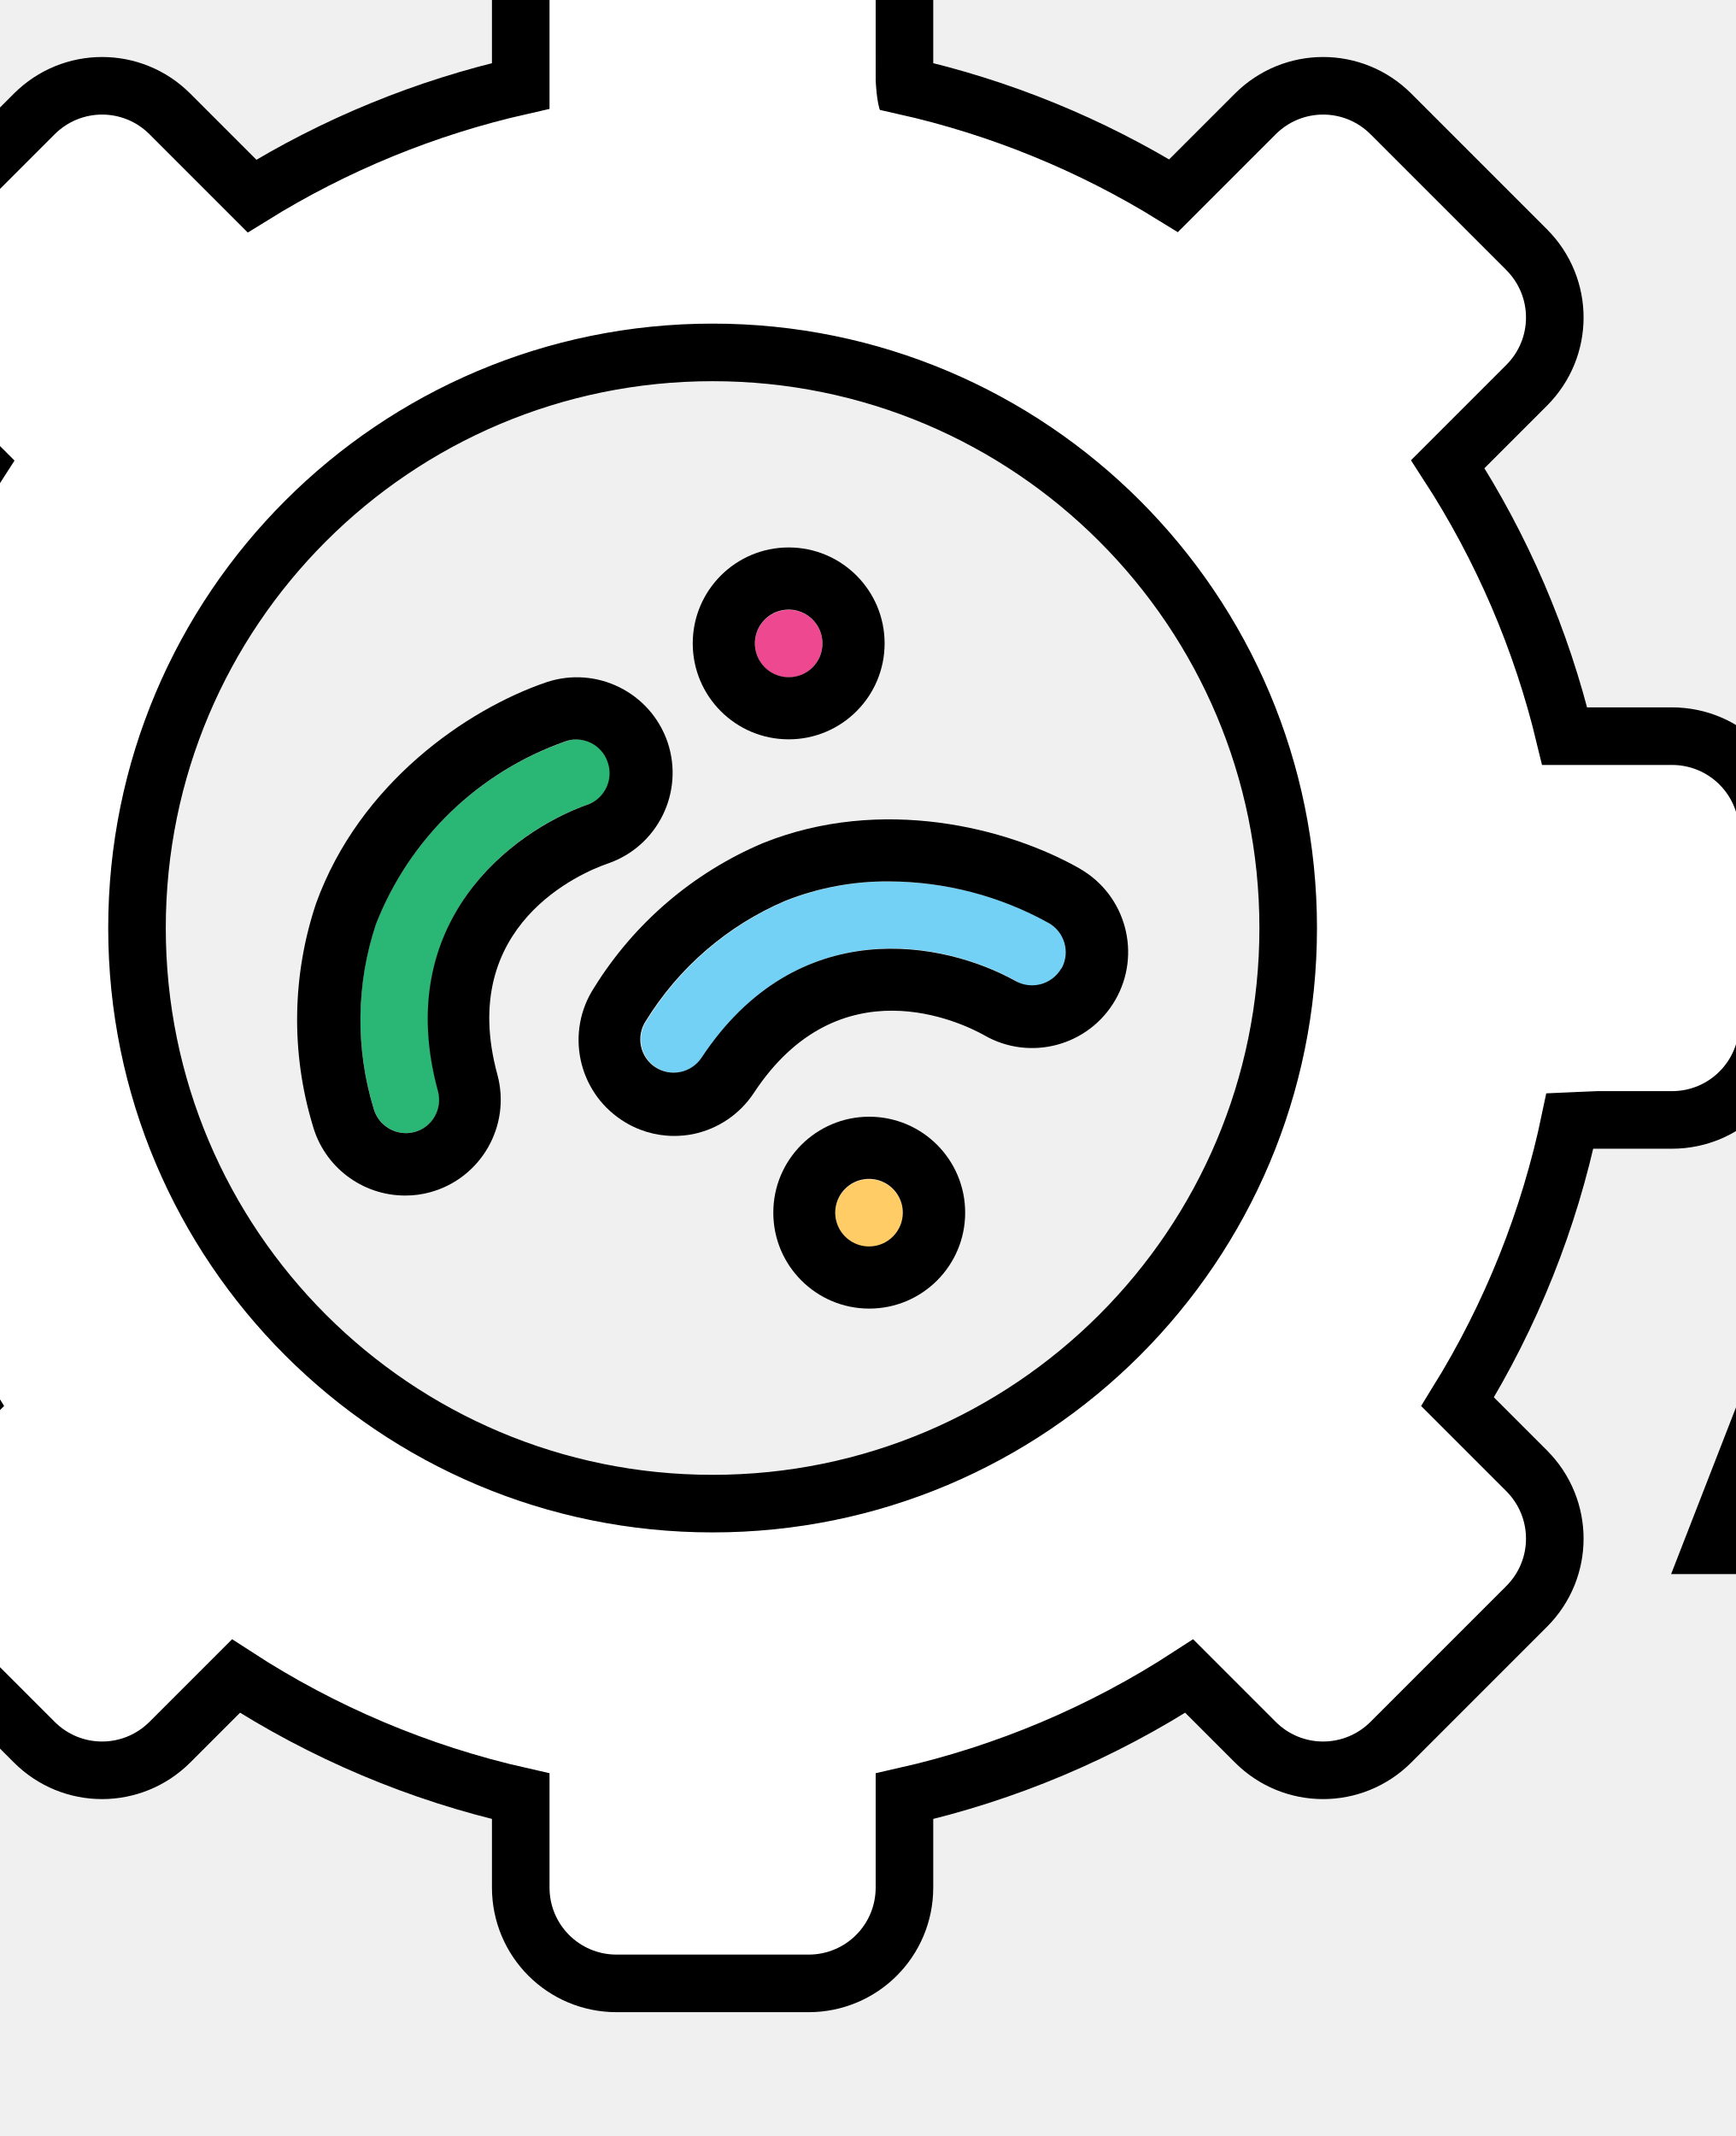
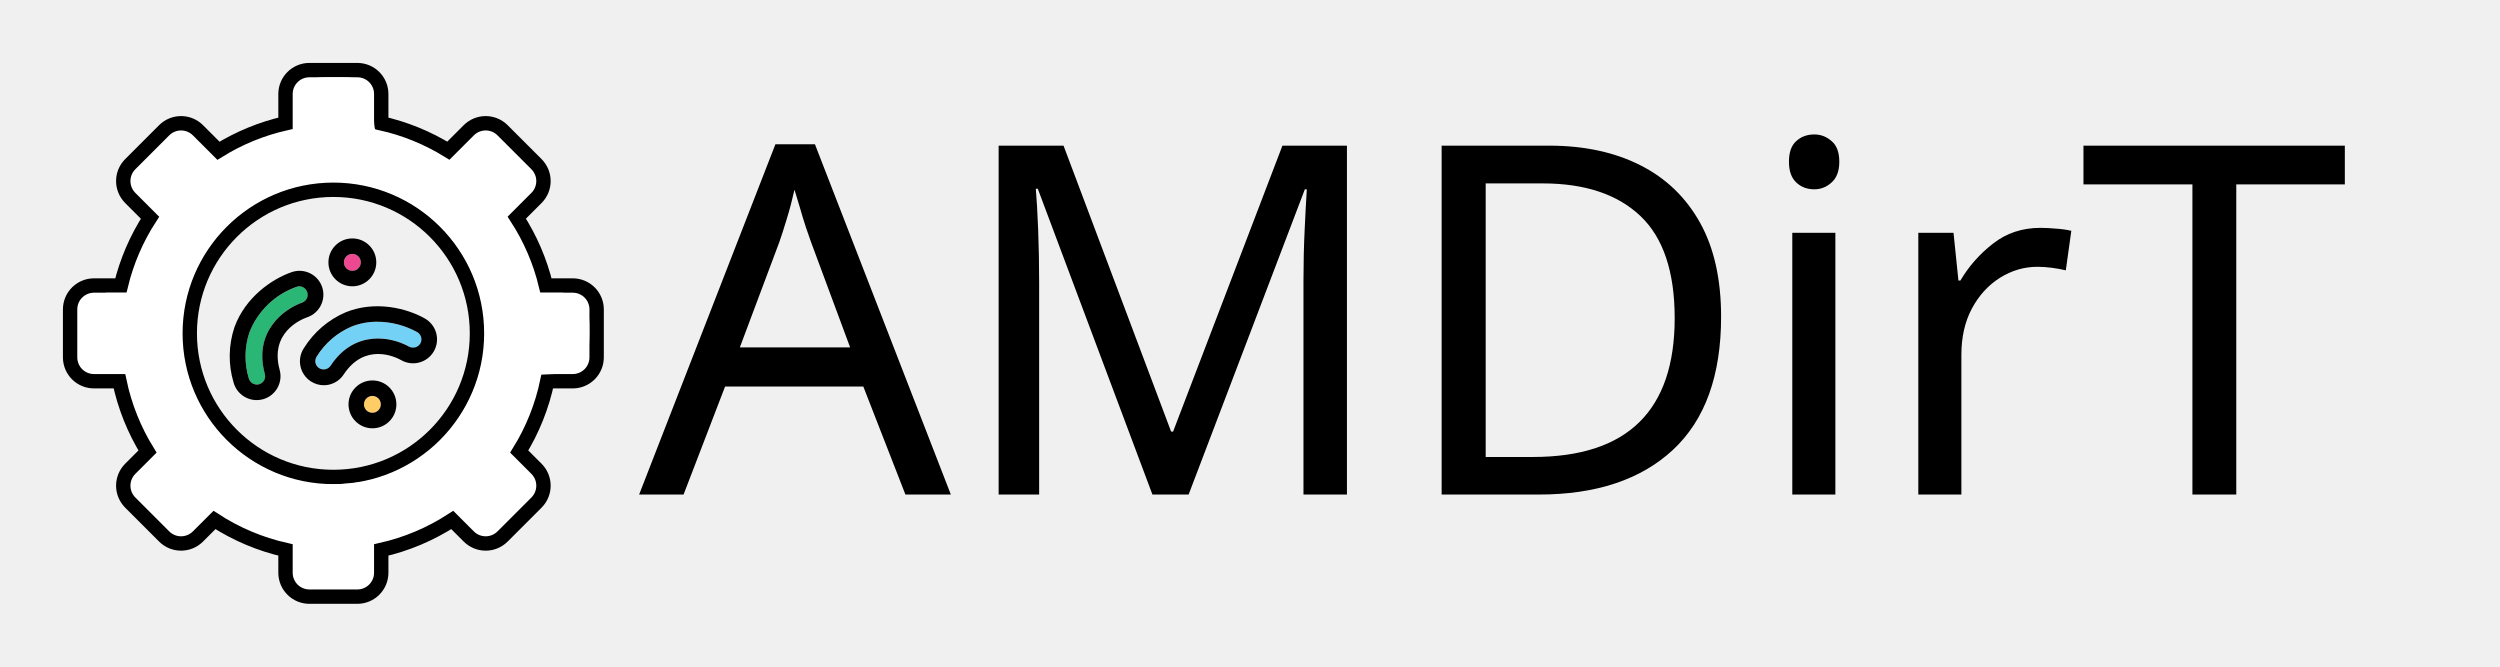
- <svg xmlns="http://www.w3.org/2000/svg" width="130" height="160" viewBox="0 0 34.396 42.333" version="1.1" id="svg246">
+ <svg xmlns="http://www.w3.org/2000/svg" width="198.62mm" height="52.97mm" viewBox="0 0 198.62 52.97" version="1.1" id="svg246">
  <defs id="defs243" />
-   <g id="layer1" transform="translate(-68.96878,-82.59583)">
+   <g id="layer1" transform="translate(-61.60756,-79.50269)">
    <g id="g294" transform="translate(1.411775,0.9687335)">
-       <g id="g271" transform="matrix(1.437231,0,0,1.437231,-38.44618,-41.13509)">
-         <g id="g446" transform="translate(-39.6875,4.529138)">
-           <path id="path23769-3-1-5" style="fill:#ffffff;fill-opacity:1;stroke:#000000;stroke-width:0.794;stroke-linecap:round;stroke-dasharray:none;paint-order:markers fill stroke" d="m 121.947,79.131 c -0.733,0 -1.323,0.59 -1.323,1.323 v 1.617 a 12.086,12.086 0 0 0 -3.706,1.519 l -1.132,-1.132 c -0.518,-0.518 -1.352,-0.518 -1.871,0 l -1.871,1.871 c -0.518,0.518 -0.518,1.352 0,1.871 l 1.091,1.091 a 12.086,12.086 0 0 0 -1.612,3.747 h -1.483 c -0.733,0 -1.323,0.59 -1.323,1.323 v 2.646 c 0,0.733 0.59,1.323 1.323,1.323 h 1.404 a 12.086,12.086 0 0 0 1.552,3.886 l -0.952,0.952 c -0.518,0.518 -0.518,1.352 0,1.871 l 1.871,1.871 c 0.518,0.518 1.352,0.518 1.871,0 l 0.911,-0.911 a 12.086,12.086 0 0 0 3.927,1.657 v 1.258 c 0,0.733 0.59,1.323 1.323,1.323 h 2.646 c 0.733,0 1.323,-0.59 1.323,-1.323 v -1.258 a 12.086,12.086 0 0 0 3.927,-1.657 l 0.911,0.911 c 0.518,0.518 1.352,0.518 1.871,0 l 1.871,-1.871 c 0.518,-0.518 0.518,-1.352 0,-1.871 l -0.952,-0.952 a 12.086,12.086 0 0 0 1.552,-3.886 h 1.404 c 0.733,0 1.323,-0.59 1.323,-1.323 v -2.646 c 0,-0.733 -0.59,-1.323 -1.323,-1.323 h -1.479 a 12.086,12.086 0 0 0 -1.612,-3.751 l 1.087,-1.087 c 0.518,-0.518 0.518,-1.352 0,-1.871 l -1.871,-1.871 c -0.518,-0.518 -1.352,-0.518 -1.871,0 l -1.127,1.127 a 12.086,12.086 0 0 0 -3.711,-1.514 v -1.617 c 0,-0.733 -0.59,-1.323 -1.323,-1.323 z m 1.323,6.615 a 7.937,7.937 0 0 1 7.938,7.938 7.937,7.937 0 0 1 -7.938,7.937 7.937,7.937 0 0 1 -7.938,-7.937 7.937,7.937 0 0 1 7.938,-7.938 z" />
-           <g id="g1138-7-4-3" style="stroke-linecap:round" transform="translate(38.71216,5.63167)">
-             <path class="cls-3" d="m 85.607,83.664 a 0.466,0.466 0 1 0 0.466,0.466 0.463,0.463 0 0 0 -0.466,-0.466 z" id="path24-5-9-5" style="fill:#ee4890;stroke-width:0.265;stroke-linecap:round" />
-             <path d="m 85.607,82.804 a 1.323,1.323 0 1 0 1.323,1.323 1.323,1.323 0 0 0 -1.323,-1.323 z m 0,1.789 a 0.466,0.466 0 1 1 0.466,-0.463 0.463,0.463 0 0 1 -0.466,0.463 z" id="path26-3-2-6" style="stroke-width:0.265;stroke-linecap:round" />
-             <path class="cls-4" d="m 86.718,91.516 a 0.466,0.466 0 1 0 0.463,0.463 0.463,0.463 0 0 0 -0.463,-0.463 z" id="path28-5-0-2" style="fill:#ffcc66;stroke-width:0.265;stroke-linecap:round" />
-             <path d="m 86.718,90.654 a 1.323,1.323 0 1 0 1.323,1.323 1.323,1.323 0 0 0 -1.323,-1.323 z m 0,1.789 a 0.466,0.466 0 1 1 0.463,-0.466 0.466,0.466 0 0 1 -0.463,0.466 z" id="path30-6-6-9" style="stroke-width:0.265;stroke-linecap:round" />
-             <path class="cls-2" d="m 83.122,85.764 a 0.455,0.455 0 0 0 -0.23,-0.265 0.468,0.468 0 0 0 -0.204,-0.048 0.407,0.407 0 0 0 -0.148,0.026 4.347,4.347 0 0 0 -2.627,2.521 v 0 a 4.191,4.191 0 0 0 -0.029,2.543 0.463,0.463 0 0 0 0.566,0.323 0.452,0.452 0 0 0 0.278,-0.214 0.46,0.46 0 0 0 0.045,-0.349 c -0.624,-2.323 0.997,-3.577 2.064,-3.953 a 0.46,0.46 0 0 0 0.286,-0.585 z" id="path32-2-8-1" style="fill:#2ab675;stroke-width:0.265;stroke-linecap:round" />
-             <path d="m 83.937,85.489 a 1.323,1.323 0 0 0 -1.672,-0.826 c -1.095,0.373 -2.577,1.394 -3.175,3.048 a 5.046,5.046 0 0 0 -0.048,3.059 1.323,1.323 0 0 0 1.275,0.971 1.281,1.281 0 0 0 0.344,-0.045 1.323,1.323 0 0 0 0.929,-1.622 c -0.564,-2.064 1.167,-2.789 1.519,-2.91 a 1.323,1.323 0 0 0 0.828,-1.675 z m -1.101,0.86 c -1.058,0.376 -2.699,1.63 -2.066,3.953 a 0.46,0.46 0 0 1 -0.045,0.349 0.452,0.452 0 0 1 -0.278,0.214 0.463,0.463 0 0 1 -0.564,-0.323 4.191,4.191 0 0 1 0.032,-2.543 v 0 a 4.347,4.347 0 0 1 2.614,-2.521 0.407,0.407 0 0 1 0.148,-0.026 0.468,0.468 0 0 1 0.204,0.048 0.455,0.455 0 0 1 0.23,0.265 0.46,0.46 0 0 1 -0.275,0.585 z" id="path34-9-9-2" style="stroke-width:0.265;stroke-linecap:round" />
-             <path class="cls-5" d="m 89.202,87.984 a 4.572,4.572 0 0 0 -2.201,-0.574 3.805,3.805 0 0 0 -1.426,0.265 4.196,4.196 0 0 0 -1.929,1.659 0.46,0.46 0 0 0 0.13,0.638 0.463,0.463 0 0 0 0.638,-0.13 c 1.323,-2.011 3.344,-1.614 4.331,-1.058 a 0.46,0.46 0 1 0 0.458,-0.794 z" id="path36-1-2-7" style="fill:#74d1f6;stroke-width:0.265;stroke-linecap:round" />
-             <path d="m 89.631,87.238 c -1.003,-0.574 -2.749,-1.013 -4.379,-0.357 a 5.061,5.061 0 0 0 -2.326,1.99 1.323,1.323 0 0 0 0.376,1.828 1.304,1.304 0 0 0 0.725,0.22 1.323,1.323 0 0 0 0.265,-0.026 1.323,1.323 0 0 0 0.836,-0.569 c 1.177,-1.786 2.865,-0.968 3.175,-0.794 a 1.324,1.324 0 0 0 1.323,-2.294 z m -0.265,1.373 a 0.466,0.466 0 0 1 -0.63,0.172 c -0.987,-0.55 -3.006,-0.947 -4.331,1.058 a 0.463,0.463 0 0 1 -0.638,0.13 0.46,0.46 0 0 1 -0.13,-0.638 4.196,4.196 0 0 1 1.929,-1.659 3.805,3.805 0 0 1 1.426,-0.265 4.572,4.572 0 0 1 2.201,0.574 0.463,0.463 0 0 1 0.18,0.622 z" id="path38-2-6-0" style="stroke-width:0.265;stroke-linecap:round" />
+       <g id="g5495" transform="translate(5.000176,4.999893)">
+         <g id="g271" transform="matrix(1.437231,0,0,1.437231,-38.44618,-41.13509)">
+           <g id="g446" transform="translate(-39.6875,4.529138)">
+             <path id="path23769-3-1-5" style="fill:#ffffff;fill-opacity:1;stroke:#000000;stroke-width:0.794;stroke-linecap:round;stroke-dasharray:none;paint-order:markers fill stroke" d="m 121.947,79.131 c -0.733,0 -1.323,0.59 -1.323,1.323 v 1.617 a 12.086,12.086 0 0 0 -3.706,1.519 l -1.132,-1.132 c -0.518,-0.518 -1.352,-0.518 -1.871,0 l -1.871,1.871 c -0.518,0.518 -0.518,1.352 0,1.871 l 1.091,1.091 a 12.086,12.086 0 0 0 -1.612,3.747 h -1.483 c -0.733,0 -1.323,0.59 -1.323,1.323 v 2.646 c 0,0.733 0.59,1.323 1.323,1.323 h 1.404 a 12.086,12.086 0 0 0 1.552,3.886 l -0.952,0.952 c -0.518,0.518 -0.518,1.352 0,1.871 l 1.871,1.871 c 0.518,0.518 1.352,0.518 1.871,0 l 0.911,-0.911 a 12.086,12.086 0 0 0 3.927,1.657 v 1.258 c 0,0.733 0.59,1.323 1.323,1.323 h 2.646 c 0.733,0 1.323,-0.59 1.323,-1.323 v -1.258 a 12.086,12.086 0 0 0 3.927,-1.657 l 0.911,0.911 c 0.518,0.518 1.352,0.518 1.871,0 l 1.871,-1.871 c 0.518,-0.518 0.518,-1.352 0,-1.871 l -0.952,-0.952 a 12.086,12.086 0 0 0 1.552,-3.886 h 1.404 c 0.733,0 1.323,-0.59 1.323,-1.323 v -2.646 c 0,-0.733 -0.59,-1.323 -1.323,-1.323 h -1.479 a 12.086,12.086 0 0 0 -1.612,-3.751 l 1.087,-1.087 c 0.518,-0.518 0.518,-1.352 0,-1.871 l -1.871,-1.871 c -0.518,-0.518 -1.352,-0.518 -1.871,0 l -1.127,1.127 a 12.086,12.086 0 0 0 -3.711,-1.514 v -1.617 c 0,-0.733 -0.59,-1.323 -1.323,-1.323 z m 1.323,6.615 a 7.937,7.937 0 0 1 7.938,7.938 7.937,7.937 0 0 1 -7.938,7.937 7.937,7.937 0 0 1 -7.938,-7.937 7.937,7.937 0 0 1 7.938,-7.938 z" />
+             <g id="g1138-7-4-3" style="stroke-linecap:round" transform="translate(38.71216,5.63167)">
+               <path class="cls-3" d="m 85.607,83.664 a 0.466,0.466 0 1 0 0.466,0.466 0.463,0.463 0 0 0 -0.466,-0.466 z" id="path24-5-9-5" style="fill:#ee4890;stroke-width:0.265;stroke-linecap:round" />
+               <path d="m 85.607,82.804 a 1.323,1.323 0 1 0 1.323,1.323 1.323,1.323 0 0 0 -1.323,-1.323 z m 0,1.789 a 0.466,0.466 0 1 1 0.466,-0.463 0.463,0.463 0 0 1 -0.466,0.463 z" id="path26-3-2-6" style="stroke-width:0.265;stroke-linecap:round" />
+               <path class="cls-4" d="m 86.718,91.516 a 0.466,0.466 0 1 0 0.463,0.463 0.463,0.463 0 0 0 -0.463,-0.463 z" id="path28-5-0-2" style="fill:#ffcc66;stroke-width:0.265;stroke-linecap:round" />
+               <path d="m 86.718,90.654 a 1.323,1.323 0 1 0 1.323,1.323 1.323,1.323 0 0 0 -1.323,-1.323 z m 0,1.789 a 0.466,0.466 0 1 1 0.463,-0.466 0.466,0.466 0 0 1 -0.463,0.466 z" id="path30-6-6-9" style="stroke-width:0.265;stroke-linecap:round" />
+               <path class="cls-2" d="m 83.122,85.764 a 0.455,0.455 0 0 0 -0.23,-0.265 0.468,0.468 0 0 0 -0.204,-0.048 0.407,0.407 0 0 0 -0.148,0.026 4.347,4.347 0 0 0 -2.627,2.521 v 0 a 4.191,4.191 0 0 0 -0.029,2.543 0.463,0.463 0 0 0 0.566,0.323 0.452,0.452 0 0 0 0.278,-0.214 0.46,0.46 0 0 0 0.045,-0.349 c -0.624,-2.323 0.997,-3.577 2.064,-3.953 a 0.46,0.46 0 0 0 0.286,-0.585 z" id="path32-2-8-1" style="fill:#2ab675;stroke-width:0.265;stroke-linecap:round" />
+               <path d="m 83.937,85.489 a 1.323,1.323 0 0 0 -1.672,-0.826 c -1.095,0.373 -2.577,1.394 -3.175,3.048 a 5.046,5.046 0 0 0 -0.048,3.059 1.323,1.323 0 0 0 1.275,0.971 1.281,1.281 0 0 0 0.344,-0.045 1.323,1.323 0 0 0 0.929,-1.622 c -0.564,-2.064 1.167,-2.789 1.519,-2.91 a 1.323,1.323 0 0 0 0.828,-1.675 z m -1.101,0.86 c -1.058,0.376 -2.699,1.63 -2.066,3.953 a 0.46,0.46 0 0 1 -0.045,0.349 0.452,0.452 0 0 1 -0.278,0.214 0.463,0.463 0 0 1 -0.564,-0.323 4.191,4.191 0 0 1 0.032,-2.543 v 0 a 4.347,4.347 0 0 1 2.614,-2.521 0.407,0.407 0 0 1 0.148,-0.026 0.468,0.468 0 0 1 0.204,0.048 0.455,0.455 0 0 1 0.23,0.265 0.46,0.46 0 0 1 -0.275,0.585 z" id="path34-9-9-2" style="stroke-width:0.265;stroke-linecap:round" />
+               <path class="cls-5" d="m 89.202,87.984 a 4.572,4.572 0 0 0 -2.201,-0.574 3.805,3.805 0 0 0 -1.426,0.265 4.196,4.196 0 0 0 -1.929,1.659 0.46,0.46 0 0 0 0.13,0.638 0.463,0.463 0 0 0 0.638,-0.13 c 1.323,-2.011 3.344,-1.614 4.331,-1.058 a 0.46,0.46 0 1 0 0.458,-0.794 z" id="path36-1-2-7" style="fill:#74d1f6;stroke-width:0.265;stroke-linecap:round" />
+               <path d="m 89.631,87.238 c -1.003,-0.574 -2.749,-1.013 -4.379,-0.357 a 5.061,5.061 0 0 0 -2.326,1.99 1.323,1.323 0 0 0 0.376,1.828 1.304,1.304 0 0 0 0.725,0.22 1.323,1.323 0 0 0 0.265,-0.026 1.323,1.323 0 0 0 0.836,-0.569 c 1.177,-1.786 2.865,-0.968 3.175,-0.794 a 1.324,1.324 0 0 0 1.323,-2.294 z m -0.265,1.373 a 0.466,0.466 0 0 1 -0.63,0.172 c -0.987,-0.55 -3.006,-0.947 -4.331,1.058 a 0.463,0.463 0 0 1 -0.638,0.13 0.46,0.46 0 0 1 -0.13,-0.638 4.196,4.196 0 0 1 1.929,-1.659 3.805,3.805 0 0 1 1.426,-0.265 4.572,4.572 0 0 1 2.201,0.574 0.463,0.463 0 0 1 0.18,0.622 z" id="path38-2-6-0" style="stroke-width:0.265;stroke-linecap:round" />
+             </g>
          </g>
        </g>
+         <text xml:space="preserve" style="font-size:38.806px;line-height:1.25;font-family:'Comic Sans MS';-inkscape-font-specification:'Comic Sans MS';stroke-width:0.265" x="105.972" y="112.823" id="text327">
+           <tspan id="tspan325" style="font-style:normal;font-variant:normal;font-weight:normal;font-stretch:normal;font-size:38.806px;font-family:'Varela Round';-inkscape-font-specification:'Varela Round';stroke-width:0.265" x="105.972" y="112.823">AMDirT</tspan>
+         </text>
+         <path style="fill:#ffffff;stroke-width:0.862" d="m 43.116,144.44 c -1.332,-1.332 -1.725,-2.874 -1.725,-6.772 v -5.047 l -7.199,-2.342 c -3.959,-1.288 -9.295,-3.615 -11.857,-5.172 l -4.658,-2.83 -4.059,3.752 c -2.359,2.181 -4.896,3.752 -6.058,3.752 -2.713,0 -14.459,-11.78 -14.459,-14.501 0,-1.126 1.627,-3.697 3.834,-6.056 l 3.834,-4.099 -1.939,-3.414 C -3.602,97.428 -6.59,89.944 -7.78,85.155 l -0.91,-3.665 h -5.572 c -8.213,0 -9.021,-1.076 -9.021,-12.01 0,-8.221 0.09,-8.632 2.272,-10.348 1.742,-1.37 3.516,-1.787 7.598,-1.787 h 5.326 l 1.155,-4.527 c 0.635,-2.49 2.804,-7.685 4.819,-11.544 l 3.664,-7.016 -4.225,-4.162 c -2.714,-2.673 -4.225,-4.897 -4.225,-6.218 0,-2.511 10.533,-13.759 13.607,-14.53 1.676,-0.421 2.939,0.345 6.703,4.062 l 4.638,4.58 7.144,-3.579 C 29.122,12.443 34.374,10.365 36.864,9.795 L 41.392,8.758 V 2.501 c 0,-5.732 0.19,-6.407 2.272,-8.044 1.913,-1.504 3.488,-1.787 9.956,-1.787 7.008,0 7.87,0.186 9.8,2.117 1.847,1.847 2.117,2.891 2.117,8.192 0,4.761 0.273,6.075 1.263,6.075 2.199,0 9.306,2.62 15.446,5.695 l 5.931,2.97 4.581,-4.333 c 2.608,-2.467 5.388,-4.333 6.455,-4.333 2.538,0 14.614,12.076 14.614,14.614 0,1.068 -1.869,3.85 -4.344,6.467 l -4.344,4.594 3.019,5.012 c 1.661,2.757 3.899,7.845 4.974,11.308 l 1.954,6.296 h 5.446 c 4.633,0 5.763,0.316 7.563,2.117 1.931,1.931 2.117,2.792 2.117,9.8 0,10.438 -1.194,12.047 -9.207,12.405 l -5.693,0.254 -1.178,4.743 c -0.648,2.609 -2.768,7.987 -4.712,11.952 l -3.534,7.21 4.081,4.144 c 3.272,3.322 3.979,4.553 3.564,6.206 -0.757,3.015 -12.018,13.604 -14.467,13.604 -1.201,0 -3.551,-1.529 -5.905,-3.841 l -3.91,-3.841 -4.743,2.941 c -2.609,1.617 -7.944,3.985 -11.857,5.261 l -7.114,2.321 v 4.5 c 0,3.247 -0.498,5.133 -1.787,6.772 -1.716,2.182 -2.127,2.272 -10.348,2.272 -7.411,0 -8.792,-0.232 -10.285,-1.725 z M 64.224,113.796 C 75.034,110.98 83.269,105.535 89.837,96.859 106.905,74.313 99.097,41.277 73.76,28.835 39.334,11.929 0.944,41.578 8.707,79.076 13.832,103.832 39.896,120.133 64.224,113.796 Z" id="path3277" transform="matrix(0.2645833,0,0,0.2645833,67.55701,81.6271)" />
+         <path style="fill:#ffffff;stroke-width:0.862" d="m 43.116,144.44 c -1.332,-1.332 -1.725,-2.874 -1.725,-6.772 v -5.047 l -7.199,-2.342 c -3.959,-1.288 -9.295,-3.615 -11.857,-5.172 l -4.658,-2.83 -4.059,3.752 c -2.359,2.181 -4.896,3.752 -6.058,3.752 -2.713,0 -14.459,-11.78 -14.459,-14.501 0,-1.126 1.627,-3.697 3.834,-6.056 l 3.834,-4.099 -1.939,-3.414 C -3.602,97.428 -6.59,89.944 -7.78,85.155 l -0.91,-3.665 h -5.572 c -8.213,0 -9.021,-1.076 -9.021,-12.01 0,-8.221 0.09,-8.632 2.272,-10.348 1.751,-1.377 3.515,-1.787 7.685,-1.787 h 5.413 l 0.585,-3.465 c 0.322,-1.906 2.441,-7.11 4.71,-11.566 l 4.124,-8.1 -4.203,-4.139 c -2.697,-2.656 -4.203,-4.876 -4.203,-6.196 0,-2.511 10.533,-13.759 13.607,-14.53 1.676,-0.421 2.939,0.345 6.703,4.062 l 4.638,4.58 7.144,-3.579 C 29.122,12.443 34.374,10.365 36.864,9.795 L 41.392,8.758 V 2.501 c 0,-5.732 0.19,-6.407 2.272,-8.044 1.913,-1.504 3.488,-1.787 9.956,-1.787 7.008,0 7.87,0.186 9.8,2.117 1.837,1.837 2.117,2.9 2.117,8.044 v 5.927 l 4.454,1.028 c 2.45,0.565 7.549,2.577 11.331,4.47 l 6.877,3.442 4.57,-4.322 c 2.601,-2.46 5.378,-4.322 6.444,-4.322 2.538,0 14.614,12.076 14.614,14.614 0,1.066 -1.862,3.843 -4.322,6.443 l -4.322,4.57 2.959,4.913 c 1.627,2.702 3.855,7.802 4.951,11.332 l 1.992,6.418 h 5.446 c 4.633,0 5.763,0.316 7.563,2.117 1.931,1.931 2.117,2.792 2.117,9.8 0,6.468 -0.283,8.043 -1.787,9.956 -1.594,2.027 -2.376,2.272 -7.246,2.272 h -5.459 l -1.888,6.252 c -1.038,3.439 -3.27,8.894 -4.96,12.123 l -3.072,5.871 4.126,4.189 c 5.238,5.318 5.003,6.467 -2.887,14.085 -7.253,7.002 -8.688,7.207 -13.824,1.974 l -3.726,-3.796 -4.992,2.926 c -2.746,1.609 -8.135,3.961 -11.975,5.227 l -6.983,2.301 v 4.49 c 0,3.236 -0.499,5.124 -1.787,6.762 -1.716,2.182 -2.127,2.272 -10.348,2.272 -7.411,0 -8.792,-0.232 -10.285,-1.725 z M 68.555,112.597 C 88.781,105.414 101.729,83.902 98.464,62.902 94.593,38.005 71.344,20.693 46.781,24.418 25.682,27.619 9.465,45.06 7.986,66.142 6.408,88.643 20.082,107.541 42.507,113.852 c 6.298,1.772 19.284,1.147 26.048,-1.255 z" id="path3316" transform="matrix(0.2645833,0,0,0.2645833,67.55701,81.6271)" />
      </g>
-       <text xml:space="preserve" style="font-size:38.806px;line-height:1.25;font-family:'Comic Sans MS';-inkscape-font-specification:'Comic Sans MS';stroke-width:0.265" x="100.68" y="112.823" id="text327">
-         <tspan id="tspan325" style="font-style:normal;font-variant:normal;font-weight:normal;font-stretch:normal;font-size:38.806px;font-family:'Varela Round';-inkscape-font-specification:'Varela Round';stroke-width:0.265" x="100.68" y="112.823">AMDirT</tspan>
-       </text>
-       <path style="fill:#ffffff;stroke-width:0.862" d="m 43.116,144.44 c -1.332,-1.332 -1.725,-2.874 -1.725,-6.772 v -5.047 l -7.199,-2.342 c -3.959,-1.288 -9.295,-3.615 -11.857,-5.172 l -4.658,-2.83 -4.059,3.752 c -2.359,2.181 -4.896,3.752 -6.058,3.752 -2.713,0 -14.459,-11.78 -14.459,-14.501 0,-1.126 1.627,-3.697 3.834,-6.056 l 3.834,-4.099 -1.939,-3.414 C -3.602,97.428 -6.59,89.944 -7.78,85.155 l -0.91,-3.665 h -5.572 c -8.213,0 -9.021,-1.076 -9.021,-12.01 0,-8.221 0.09,-8.632 2.272,-10.348 1.742,-1.37 3.516,-1.787 7.598,-1.787 h 5.326 l 1.155,-4.527 c 0.635,-2.49 2.804,-7.685 4.819,-11.544 l 3.664,-7.016 -4.225,-4.162 c -2.714,-2.673 -4.225,-4.897 -4.225,-6.218 0,-2.511 10.533,-13.759 13.607,-14.53 1.676,-0.421 2.939,0.345 6.703,4.062 l 4.638,4.58 7.144,-3.579 C 29.122,12.443 34.374,10.365 36.864,9.795 L 41.392,8.758 V 2.501 c 0,-5.732 0.19,-6.407 2.272,-8.044 1.913,-1.504 3.488,-1.787 9.956,-1.787 7.008,0 7.87,0.186 9.8,2.117 1.847,1.847 2.117,2.891 2.117,8.192 0,4.761 0.273,6.075 1.263,6.075 2.199,0 9.306,2.62 15.446,5.695 l 5.931,2.97 4.581,-4.333 c 2.608,-2.467 5.388,-4.333 6.455,-4.333 2.538,0 14.614,12.076 14.614,14.614 0,1.068 -1.869,3.85 -4.344,6.467 l -4.344,4.594 3.019,5.012 c 1.661,2.757 3.899,7.845 4.974,11.308 l 1.954,6.296 h 5.446 c 4.633,0 5.763,0.316 7.563,2.117 1.931,1.931 2.117,2.792 2.117,9.8 0,10.438 -1.194,12.047 -9.207,12.405 l -5.693,0.254 -1.178,4.743 c -0.648,2.609 -2.768,7.987 -4.712,11.952 l -3.534,7.21 4.081,4.144 c 3.272,3.322 3.979,4.553 3.564,6.206 -0.757,3.015 -12.018,13.604 -14.467,13.604 -1.201,0 -3.551,-1.529 -5.905,-3.841 l -3.91,-3.841 -4.743,2.941 c -2.609,1.617 -7.944,3.985 -11.857,5.261 l -7.114,2.321 v 4.5 c 0,3.247 -0.498,5.133 -1.787,6.772 -1.716,2.182 -2.127,2.272 -10.348,2.272 -7.411,0 -8.792,-0.232 -10.285,-1.725 z M 64.224,113.796 C 75.034,110.98 83.269,105.535 89.837,96.859 106.905,74.313 99.097,41.277 73.76,28.835 39.334,11.929 0.944,41.578 8.707,79.076 13.832,103.832 39.896,120.133 64.224,113.796 Z" id="path3277" transform="matrix(0.2645833,0,0,0.2645833,67.55701,81.6271)" />
-       <path style="fill:#ffffff;stroke-width:0.862" d="m 43.116,144.44 c -1.332,-1.332 -1.725,-2.874 -1.725,-6.772 v -5.047 l -7.199,-2.342 c -3.959,-1.288 -9.295,-3.615 -11.857,-5.172 l -4.658,-2.83 -4.059,3.752 c -2.359,2.181 -4.896,3.752 -6.058,3.752 -2.713,0 -14.459,-11.78 -14.459,-14.501 0,-1.126 1.627,-3.697 3.834,-6.056 l 3.834,-4.099 -1.939,-3.414 C -3.602,97.428 -6.59,89.944 -7.78,85.155 l -0.91,-3.665 h -5.572 c -8.213,0 -9.021,-1.076 -9.021,-12.01 0,-8.221 0.09,-8.632 2.272,-10.348 1.751,-1.377 3.515,-1.787 7.685,-1.787 h 5.413 l 0.585,-3.465 c 0.322,-1.906 2.441,-7.11 4.71,-11.566 l 4.124,-8.1 -4.203,-4.139 c -2.697,-2.656 -4.203,-4.876 -4.203,-6.196 0,-2.511 10.533,-13.759 13.607,-14.53 1.676,-0.421 2.939,0.345 6.703,4.062 l 4.638,4.58 7.144,-3.579 C 29.122,12.443 34.374,10.365 36.864,9.795 L 41.392,8.758 V 2.501 c 0,-5.732 0.19,-6.407 2.272,-8.044 1.913,-1.504 3.488,-1.787 9.956,-1.787 7.008,0 7.87,0.186 9.8,2.117 1.837,1.837 2.117,2.9 2.117,8.044 v 5.927 l 4.454,1.028 c 2.45,0.565 7.549,2.577 11.331,4.47 l 6.877,3.442 4.57,-4.322 c 2.601,-2.46 5.378,-4.322 6.444,-4.322 2.538,0 14.614,12.076 14.614,14.614 0,1.066 -1.862,3.843 -4.322,6.443 l -4.322,4.57 2.959,4.913 c 1.627,2.702 3.855,7.802 4.951,11.332 l 1.992,6.418 h 5.446 c 4.633,0 5.763,0.316 7.563,2.117 1.931,1.931 2.117,2.792 2.117,9.8 0,6.468 -0.283,8.043 -1.787,9.956 -1.594,2.027 -2.376,2.272 -7.246,2.272 h -5.459 l -1.888,6.252 c -1.038,3.439 -3.27,8.894 -4.96,12.123 l -3.072,5.871 4.126,4.189 c 5.238,5.318 5.003,6.467 -2.887,14.085 -7.253,7.002 -8.688,7.207 -13.824,1.974 l -3.726,-3.796 -4.992,2.926 c -2.746,1.609 -8.135,3.961 -11.975,5.227 l -6.983,2.301 v 4.49 c 0,3.236 -0.499,5.124 -1.787,6.762 -1.716,2.182 -2.127,2.272 -10.348,2.272 -7.411,0 -8.792,-0.232 -10.285,-1.725 z M 68.555,112.597 C 88.781,105.414 101.729,83.902 98.464,62.902 94.593,38.005 71.344,20.693 46.781,24.418 25.682,27.619 9.465,45.06 7.986,66.142 6.408,88.643 20.082,107.541 42.507,113.852 c 6.298,1.772 19.284,1.147 26.048,-1.255 z" id="path3316" transform="matrix(0.2645833,0,0,0.2645833,67.55701,81.6271)" />
    </g>
  </g>
</svg>
